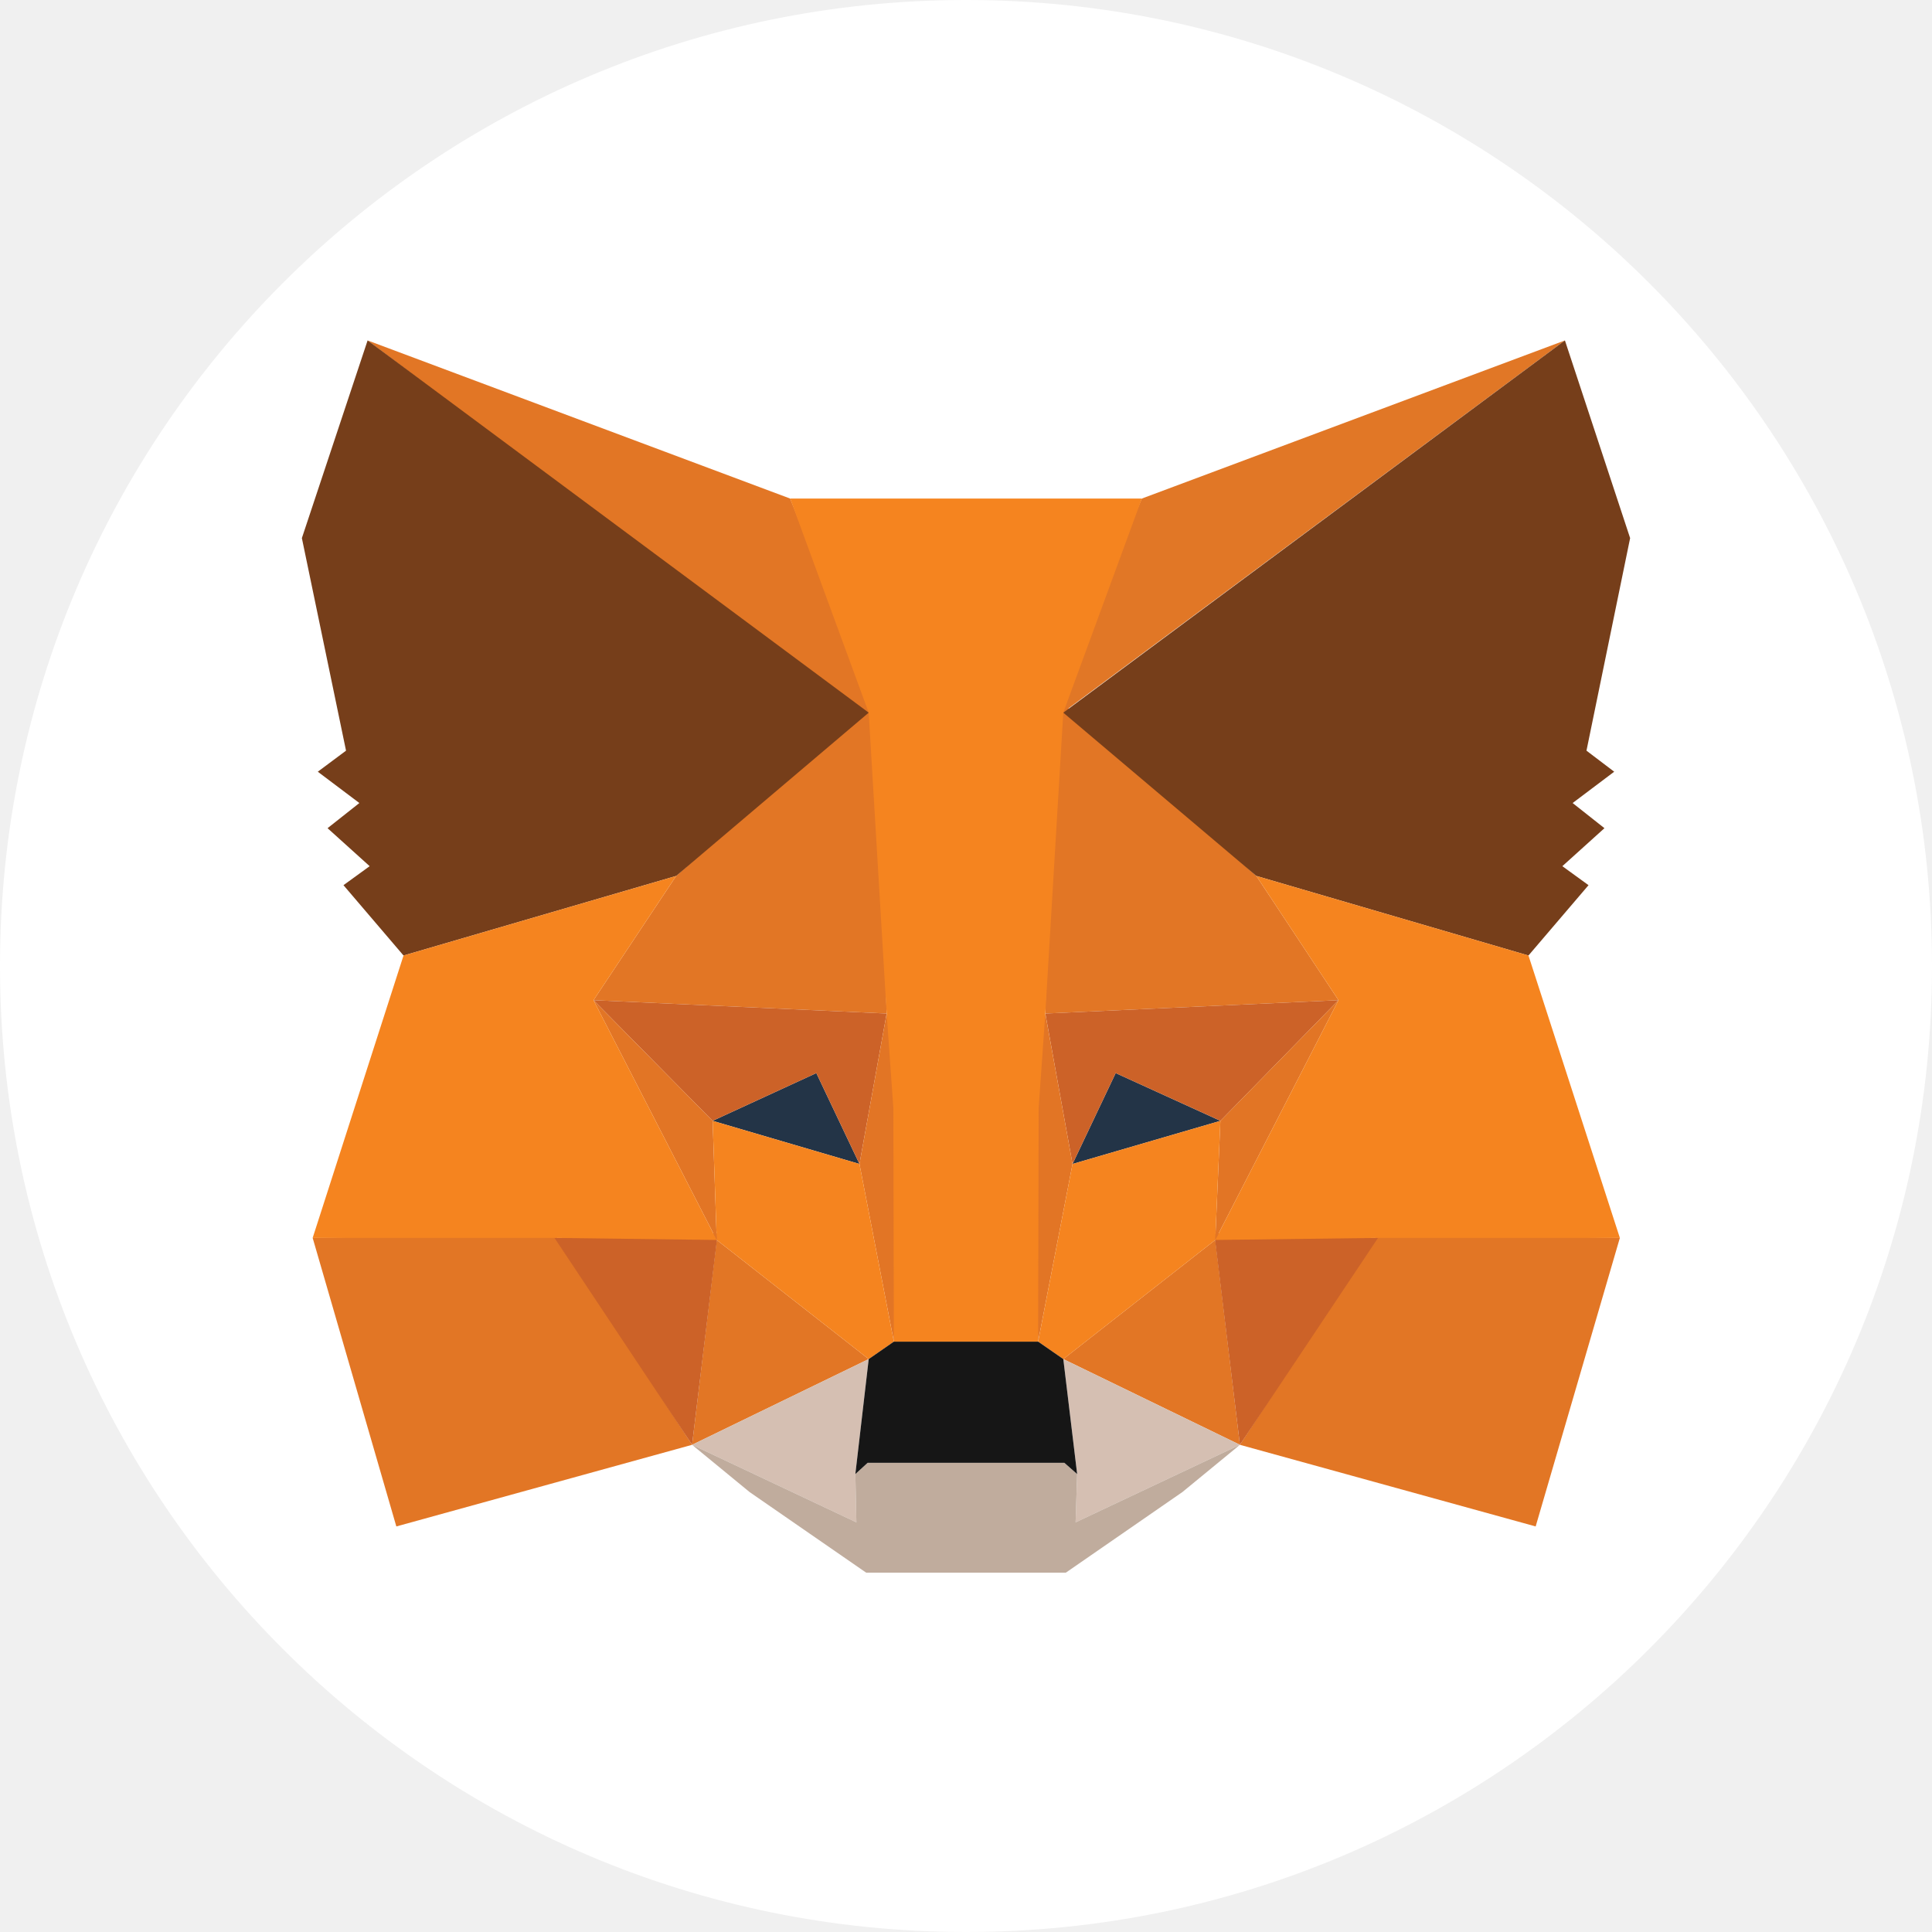
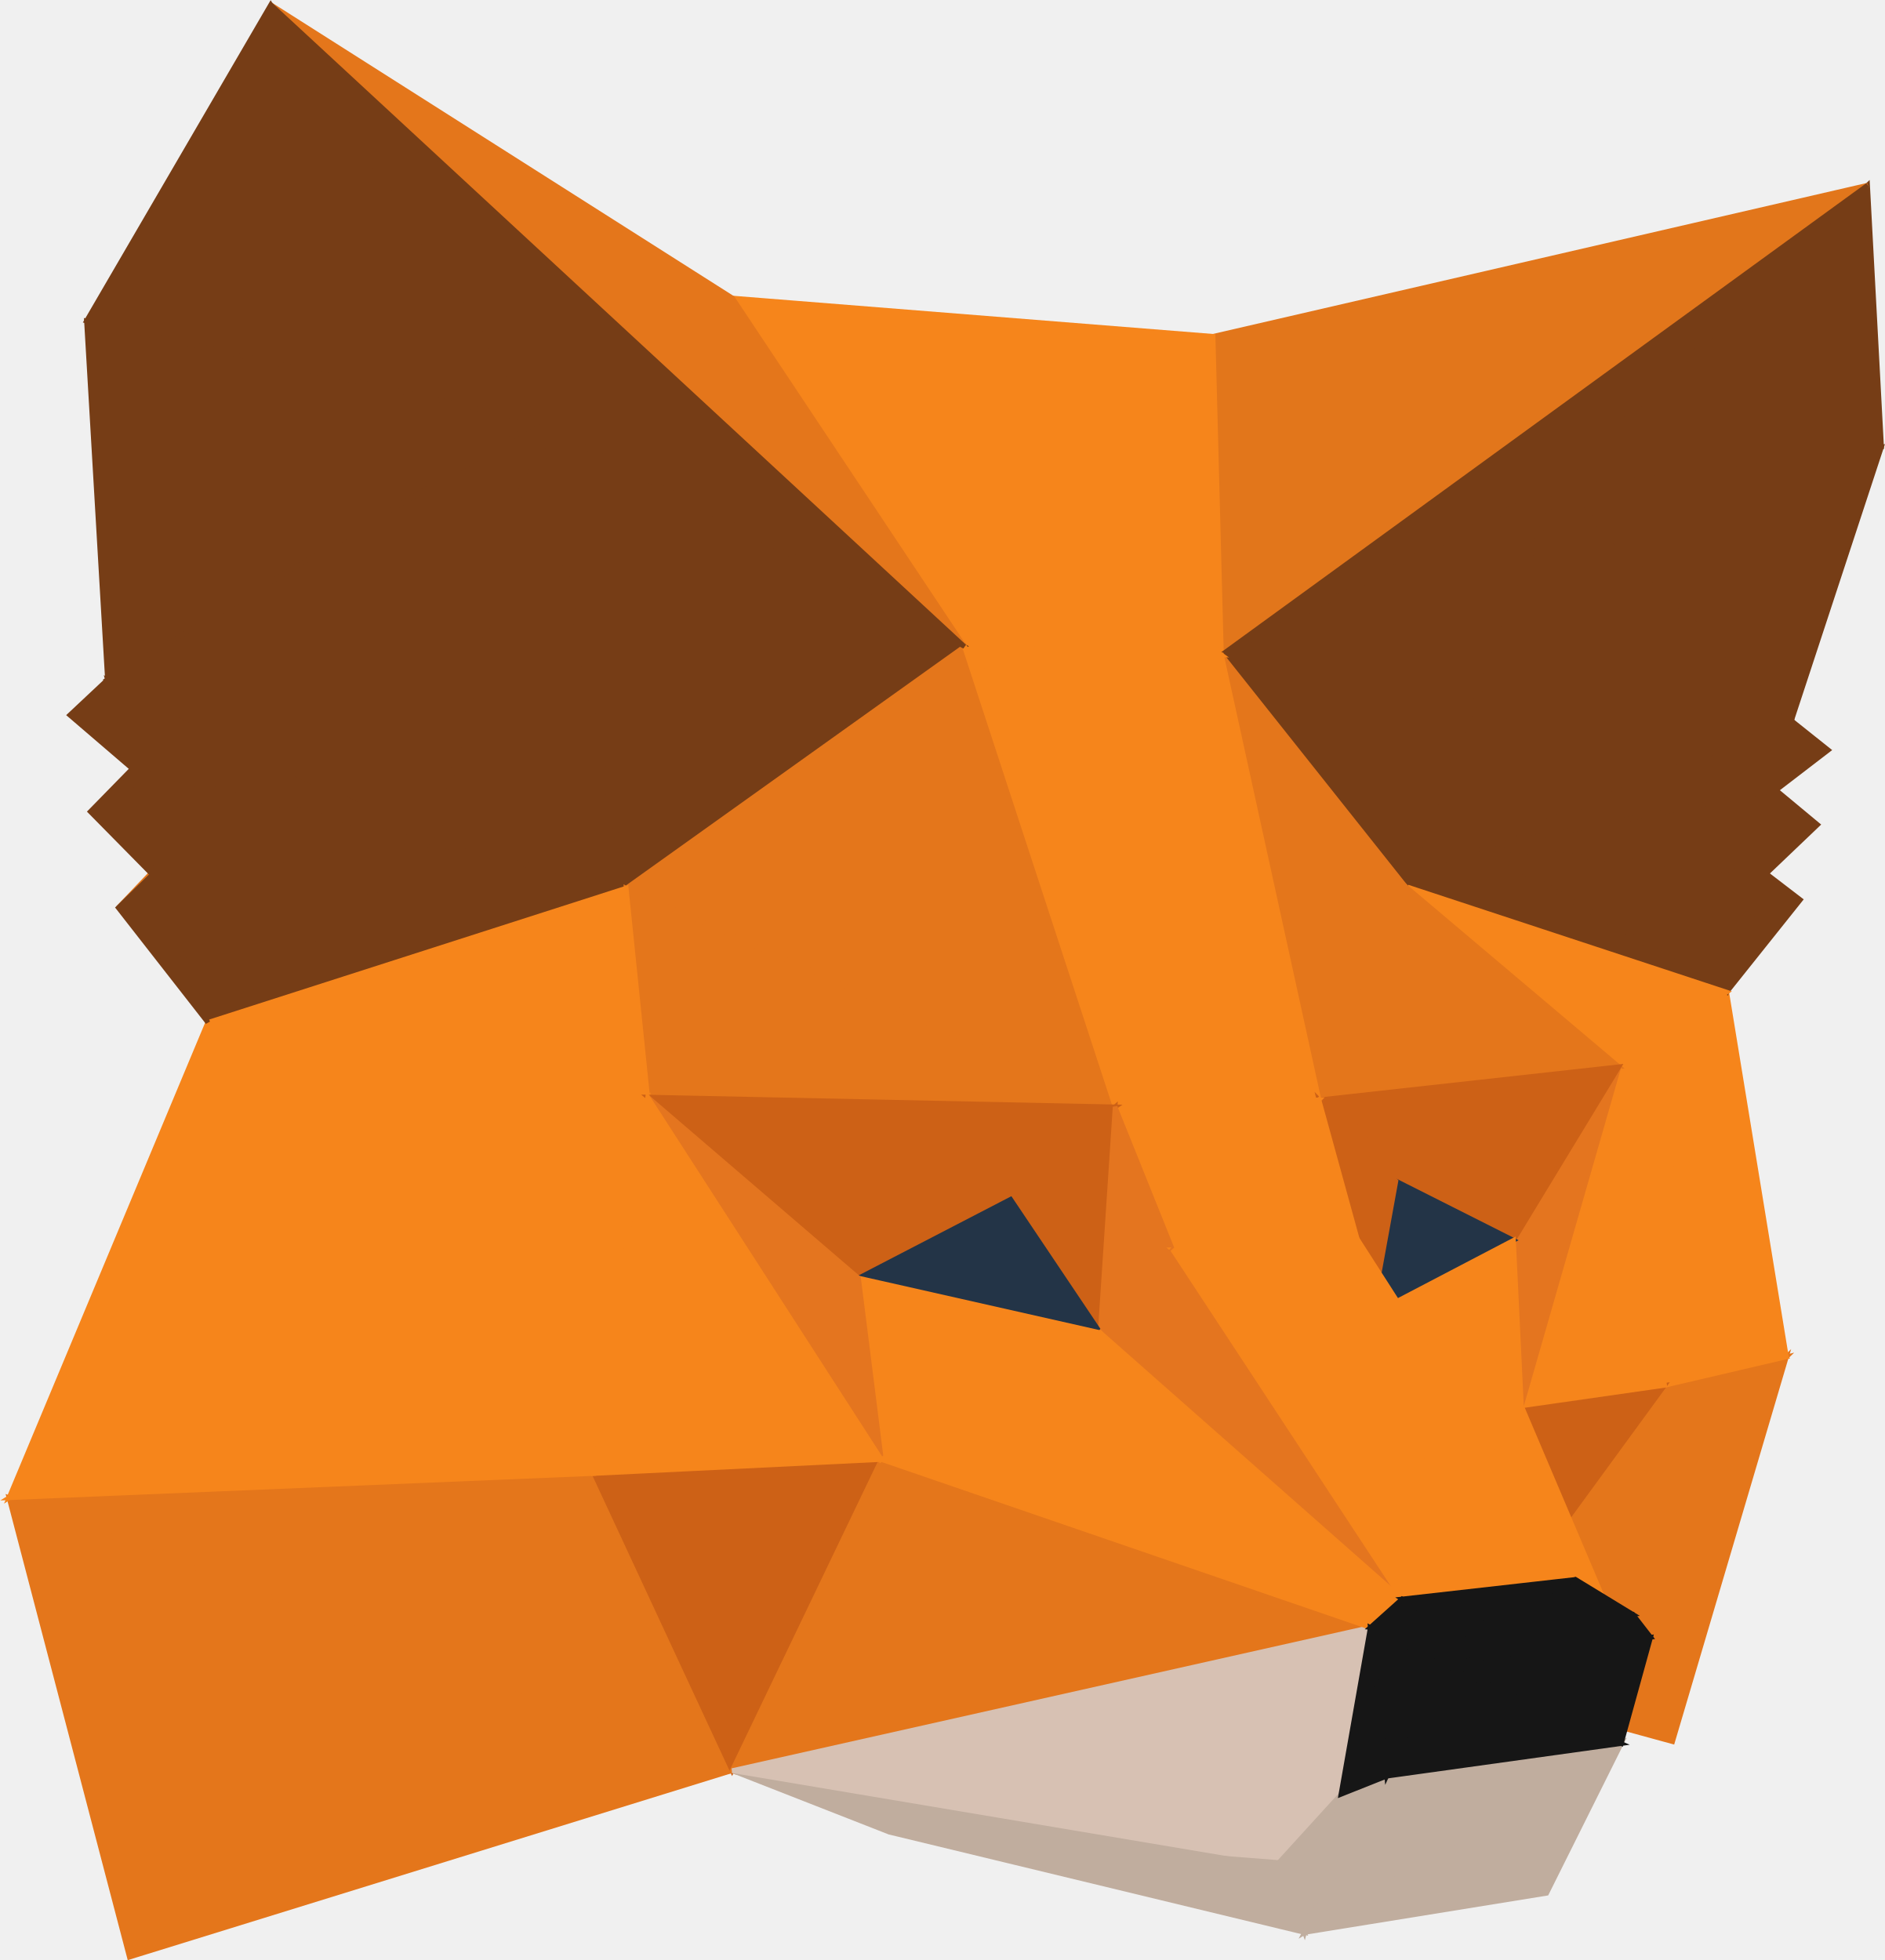
- <svg viewBox="0 0 96 96">
-   <circle cx="48" cy="48" r="48" fill="white" />
-   <path d="M77.76 16.916L51.942 36.05L56.738 24.773L77.76 16.916Z" fill="#E17726" />
-   <path d="M18.266 16.916L43.829 36.228L39.262 24.773L18.266 16.916Z" fill="#E27625" />
-   <path d="M68.474 61.281L61.611 71.792L76.306 75.848L80.49 61.51L68.474 61.281Z" fill="#E27625" />
-   <path d="M15.536 61.51L19.694 75.848L34.389 71.792L27.552 61.281L15.536 61.51Z" fill="#E27625" />
-   <path d="M33.598 43.525L29.491 49.699L44.058 50.362L43.548 34.672L33.598 43.525Z" fill="#E27625" />
-   <path d="M62.427 43.525L52.299 34.494L51.942 50.362L66.509 49.699L62.427 43.525Z" fill="#E27625" />
-   <path d="M34.389 71.792L43.165 67.532L35.614 61.613L34.389 71.792Z" fill="#E27625" />
-   <path d="M52.834 67.532L61.611 71.792L60.386 61.613L52.834 67.532Z" fill="#E27625" />
-   <path d="M61.611 71.792L52.834 67.532L53.523 73.246L53.447 75.645L61.611 71.792Z" fill="#D5BFB2" />
-   <path d="M34.389 71.792L42.553 75.645L42.502 73.246L43.165 67.532L34.389 71.792Z" fill="#D5BFB2" />
-   <path d="M42.706 57.837L35.41 55.694L40.563 53.321L42.706 57.837Z" fill="#233447" />
-   <path d="M53.294 57.837L55.437 53.321L60.641 55.694L53.294 57.837Z" fill="#233447" />
-   <path d="M34.389 71.792L35.665 61.281L27.552 61.51L34.389 71.792Z" fill="#CC6228" />
-   <path d="M60.335 61.281L61.611 71.792L68.474 61.51L60.335 61.281Z" fill="#CC6228" />
-   <path d="M66.509 49.699L51.942 50.362L53.294 57.837L55.437 53.322L60.642 55.694L66.509 49.699Z" fill="#CC6228" />
-   <path d="M35.41 55.694L40.563 53.322L42.706 57.837L44.058 50.362L29.491 49.699L35.41 55.694Z" fill="#CC6228" />
-   <path d="M29.491 49.699L35.614 61.613L35.41 55.694L29.491 49.699Z" fill="#E27525" />
-   <path d="M60.641 55.694L60.386 61.613L66.509 49.699L60.641 55.694Z" fill="#E27525" />
-   <path d="M44.058 50.362L42.706 57.837L44.416 66.664L44.773 55.031L44.058 50.362Z" fill="#E27525" />
-   <path d="M51.941 50.362L51.253 55.005L51.584 66.664L53.294 57.837L51.941 50.362Z" fill="#E27525" />
-   <path d="M53.294 57.837L51.584 66.665L52.835 67.532L60.386 61.613L60.641 55.694L53.294 57.837Z" fill="#F5841F" />
-   <path d="M35.41 55.694L35.614 61.613L43.165 67.532L44.416 66.665L42.706 57.837L35.41 55.694Z" fill="#F5841F" />
-   <path d="M53.447 75.644L53.523 73.246L52.886 72.685H43.114L42.502 73.246L42.553 75.644L34.389 71.792L37.246 74.139L43.038 78.144H52.962L58.753 74.139L61.611 71.792L53.447 75.644Z" fill="#C0AC9D" />
-   <path d="M52.835 67.531L51.584 66.664H44.416L43.166 67.531L42.502 73.246L43.114 72.685H52.886L53.523 73.246L52.835 67.531Z" fill="#161616" />
-   <path d="M78.831 37.3L81 26.738L77.76 16.916L52.834 35.412L62.427 43.525L75.948 47.479L78.933 43.984L77.632 43.04L79.724 41.152L78.143 39.902L80.209 38.346L78.831 37.3Z" fill="#763E1A" />
-   <path d="M15 26.738L17.194 37.3L15.791 38.346L17.857 39.902L16.276 41.152L18.368 43.04L17.067 43.984L20.051 47.479L33.598 43.525L43.166 35.412L18.266 16.916L15 26.738Z" fill="#763E1A" />
-   <path d="M75.949 47.479L62.427 43.525L66.509 49.699L60.386 61.613L68.474 61.511H80.49L75.949 47.479Z" fill="#F5841F" />
-   <path d="M33.598 43.525L20.051 47.479L15.536 61.511H27.552L35.614 61.613L29.491 49.699L33.598 43.525Z" fill="#F5841F" />
-   <path d="M51.941 50.362L52.834 35.411L56.738 24.773H39.262L43.165 35.411L44.058 50.362L44.39 55.056L44.415 66.664H51.584L51.61 55.056L51.941 50.362Z" fill="#F5841F" />
+ <svg xmlns="http://www.w3.org/2000/svg" id="Layer_1" viewBox="0 0 404 420.2" width="2404" height="2500">
+   <style>.st0{fill:#e4761b;stroke:#e4761b}.st1{fill:#f6851b;stroke:#f6851b}.st2{fill:#763d16;stroke:#763d16}.st3{fill:#e2761b;stroke:#e2761b}.st4{fill:#c0ad9e;stroke:#c0ad9e}.st5{fill:#cd6116;stroke:#cd6116}.st6{fill:#e4751f;stroke:#e4751f}.st7{fill:#233447;stroke:#233447}.st8{fill:#d7c1b3;stroke:#d7c1b3}.st9{fill:#161616;stroke:#161616}</style>
+   <path class="st0" d="M382.9 290.9l-24.4 82.5-47.9-13.1z" />
+   <path class="st0" d="M310.6 360.3l46.2-63.3 26.1-6.1z" />
+   <path class="st1" d="M347 228.7l35.9 62.2-26.1 6.1zM347 228.7l23.1-16 12.8 78.2z" />
+   <path class="st2" d="M317.6 181.7l66.4-27.2-3.3 14.9zM378.6 187.3l-61-5.6 63.1-12.3z" />
+   <path class="st2" d="M378.6 187.3l-8.5 25.4-52.5-31zM391.9 160.8l-11.2 8.6 3.3-14.9zM378.6 187.3l2.1-17.9 8.9 7.4z" />
+   <path class="st3" d="M259.1 340.2l16.6 5.3 34.9 14.8z" />
+   <path class="st2" d="M370.1 212.7l8.5-25.4 7.3 5.6zM370.1 212.7L301.2 190l16.4-8.3z" />
+   <path class="st2" d="M334 103.8l-16.4 77.9-16.4 8.3z" />
+   <path class="st2" d="M384 154.5l-66.4 27.2 16.4-77.9z" />
+   <path class="st2" d="M334 103.8l69.3-8-19.3 58.7z" />
+   <path class="st1" d="M370.1 212.7l-23.1 16-45.8-38.7z" />
+   <path class="st2" d="M400.3 39.7l3 56.1-69.3 8z" />
+   <path class="st3" d="M400.3 39.7L261.8 140.4 260 72.1z" />
+   <path class="st1" d="M157 63.9l103 8.2 1.8 68.3z" />
+   <path class="st2" d="M301.2 190l-39.4-49.6 72.2-36.6z" />
+   <path class="st0" d="M301.2 190l45.8 38.7-64.3 7.1z" />
+   <path class="st0" d="M282.7 235.8l-20.9-95.4 39.4 49.6z" />
+   <path class="st2" d="M334 103.8l-72.2 36.6L400.3 39.7z" />
+   <path class="st4" d="M157.9 358.7l32.7 34.1-44.5-40.5z" />
+   <path class="st5" d="M310.6 360.3l15.5-58.9 30.7-4.4z" />
+   <path class="st3" d="M25.3 194.6l56.6-59.5-49.3 52.4z" />
+   <path class="st1" d="M356.8 297l-30.7 4.4 20.9-72.7zM261.8 140.4l-55.1-1.8L157 63.9z" />
+   <path class="st6" d="M347 228.7l-20.9 72.7-1.7-35.5z" />
+   <path class="st5" d="M282.7 235.8l64.3-7.1-22.6 37.2z" />
+   <path class="st1" d="M206.7 138.6l55.1 1.8 20.9 95.4z" />
+   <path class="st0" d="M206.7 138.6L58 1l99 62.9zM156.9 379.6l-129.2 40-25.8-98.5z" />
+   <path class="st2" d="M44.5 219.2l48.8-38.3 40.9 9.5z" />
+   <path class="st2" d="M134.2 190.4l-40.9-9.5 21.9-90.4z" />
+   <path class="st2" d="M32.6 187.5l60.7-6.6-48.8 38.3z" />
+   <path class="st5" d="M324.4 265.9l-25.2-12.7-16.5-17.4z" />
+   <path class="st2" d="M32.6 187.5l-4.3-22.7 65 16.1z" />
+   <path class="st7" d="M294 281.8l5.2-28.6 25.2 12.7z" />
+   <path class="st1" d="M326.1 301.4L294 281.8l30.4-15.9z" />
+   <path class="st2" d="M93.3 180.9l-65-16.1-5.3-19.1zM115.2 90.5l-21.9 90.4L23 145.7zM115.2 90.5l91.5 48.1-72.5 51.8z" />
+   <path class="st0" d="M134.2 190.4l72.5-51.8 32.3 98.7zM239 237.3l-100.2-2.1-4.6-44.8z" />
+   <path class="st1" d="M44.5 219.2l89.7-28.8 4.6 44.8zM282.7 235.8l-43.7 1.5-32.3-98.7z" />
+   <path class="st5" d="M299.2 253.2l-5.2 28.6-11.3-46z" />
+   <path class="st2" d="M58 1l148.7 137.6-91.5-48.1z" />
+   <path class="st0" d="M1.9 321.1l125.4-5.2 29.6 63.7z" />
+   <path class="st5" d="M156.9 379.6l-29.6-63.7 61.6-3z" />
+   <path class="st1" d="M294 281.8l32.1 19.6 17.7 41.7zM138.8 235.2L1.9 321.1l42.6-101.9zM127.3 315.9L1.9 321.1l136.9-85.9zM282.7 235.8l8.2 29.8-39.6 2.3zM251.3 267.9L239 237.3l43.7-1.5z" />
+   <path class="st4" d="M190.6 392.8l-33.7-13.2 117.2 19.7z" />
+   <path class="st2" d="M44.5 219.2l-19.2-24.6 7.3-7.1z" />
+   <path class="st8" d="M287.4 384.7l-13.3 14.6-117.2-19.7z" />
+   <path class="st0" d="M293.7 348.9l-136.8 30.7 32-66.7z" />
+   <path class="st8" d="M156.9 379.6l136.8-30.7-6.3 35.8z" />
+   <path class="st2" d="M23 145.7l-4.5-76.9 96.7 21.7zM32.6 187.5L19.3 174l9-9.2z" />
+   <path class="st5" d="M216.6 257.1l22.4-19.8-3.2 48.4z" />
+   <path class="st5" d="M239 237.3l-22.4 19.8L184 274z" />
+   <path class="st1" d="M343.8 343.1l-6.1-4.5-43.7-56.8z" />
+   <path class="st5" d="M184 274l-45.2-38.8 100.2 2.1z" />
+   <path class="st6" d="M235.8 285.7l3.2-48.4 12.3 30.6z" />
+   <path class="st2" d="M14.9 153.3l8.1-7.6 5.3 19.1z" />
+   <path class="st7" d="M235.8 285.7L184 274l32.6-16.9z" />
+   <path class="st2" d="M115.2 90.5L18.5 68.8 58 1z" />
+   <path class="st4" d="M274.1 399.3l5.5 15-89-21.5z" />
+   <path class="st1" d="M188.9 312.9L184 274l51.8 11.7z" />
+   <path class="st6" d="M138.8 235.2L184 274l4.9 38.9z" />
+   <path class="st1" d="M251.3 267.9l39.6-2.3 46.8 73zM138.8 235.2l50.1 77.7-61.6 3z" />
+   <path class="st6" d="M251.3 267.9l49.2 74.9-64.7-57.1z" />
+   <path class="st1" d="M235.8 285.7l64.7 57.1-6.8 6.1z" />
+   <path class="st1" d="M293.7 348.9l-104.8-36 46.9-27.2zM337.7 338.6l-37.2 4.2-49.2-74.9z" />
+   <path class="st4" d="M347.5 373.8l-16 32.1-51.9 8.4zM279.6 414.3l-5.5-15 13.3-14.6z" />
+   <path class="st4" d="M287.4 384.7l9.8-3.9-17.6 33.5zM279.6 414.3l17.6-33.5 50.3-7z" />
+   <path class="st9" d="M337.7 338.6l12.3 7.5-37.4 4.5z" />
+   <path class="st9" d="M312.6 350.6l-12.1-7.8 37.2-4.2zM308.3 356.5l45.5-5.5-6.3 22.8z" />
+   <path class="st9" d="M347.5 373.8l-50.3 7 11.1-24.3zM297.2 380.8l-9.8 3.9 6.3-35.8zM293.7 348.9l6.8-6.1 12.1 7.8zM350 346.1l3.8 4.9-45.5 5.5z" />
+   <path class="st9" d="M308.3 356.5l4.3-5.9 37.4-4.5zM293.7 348.9l14.6 7.6-11.1 24.3z" />
+   <path class="st9" d="M312.6 350.6l-4.3 5.9-14.6-7.6z" />
</svg>
